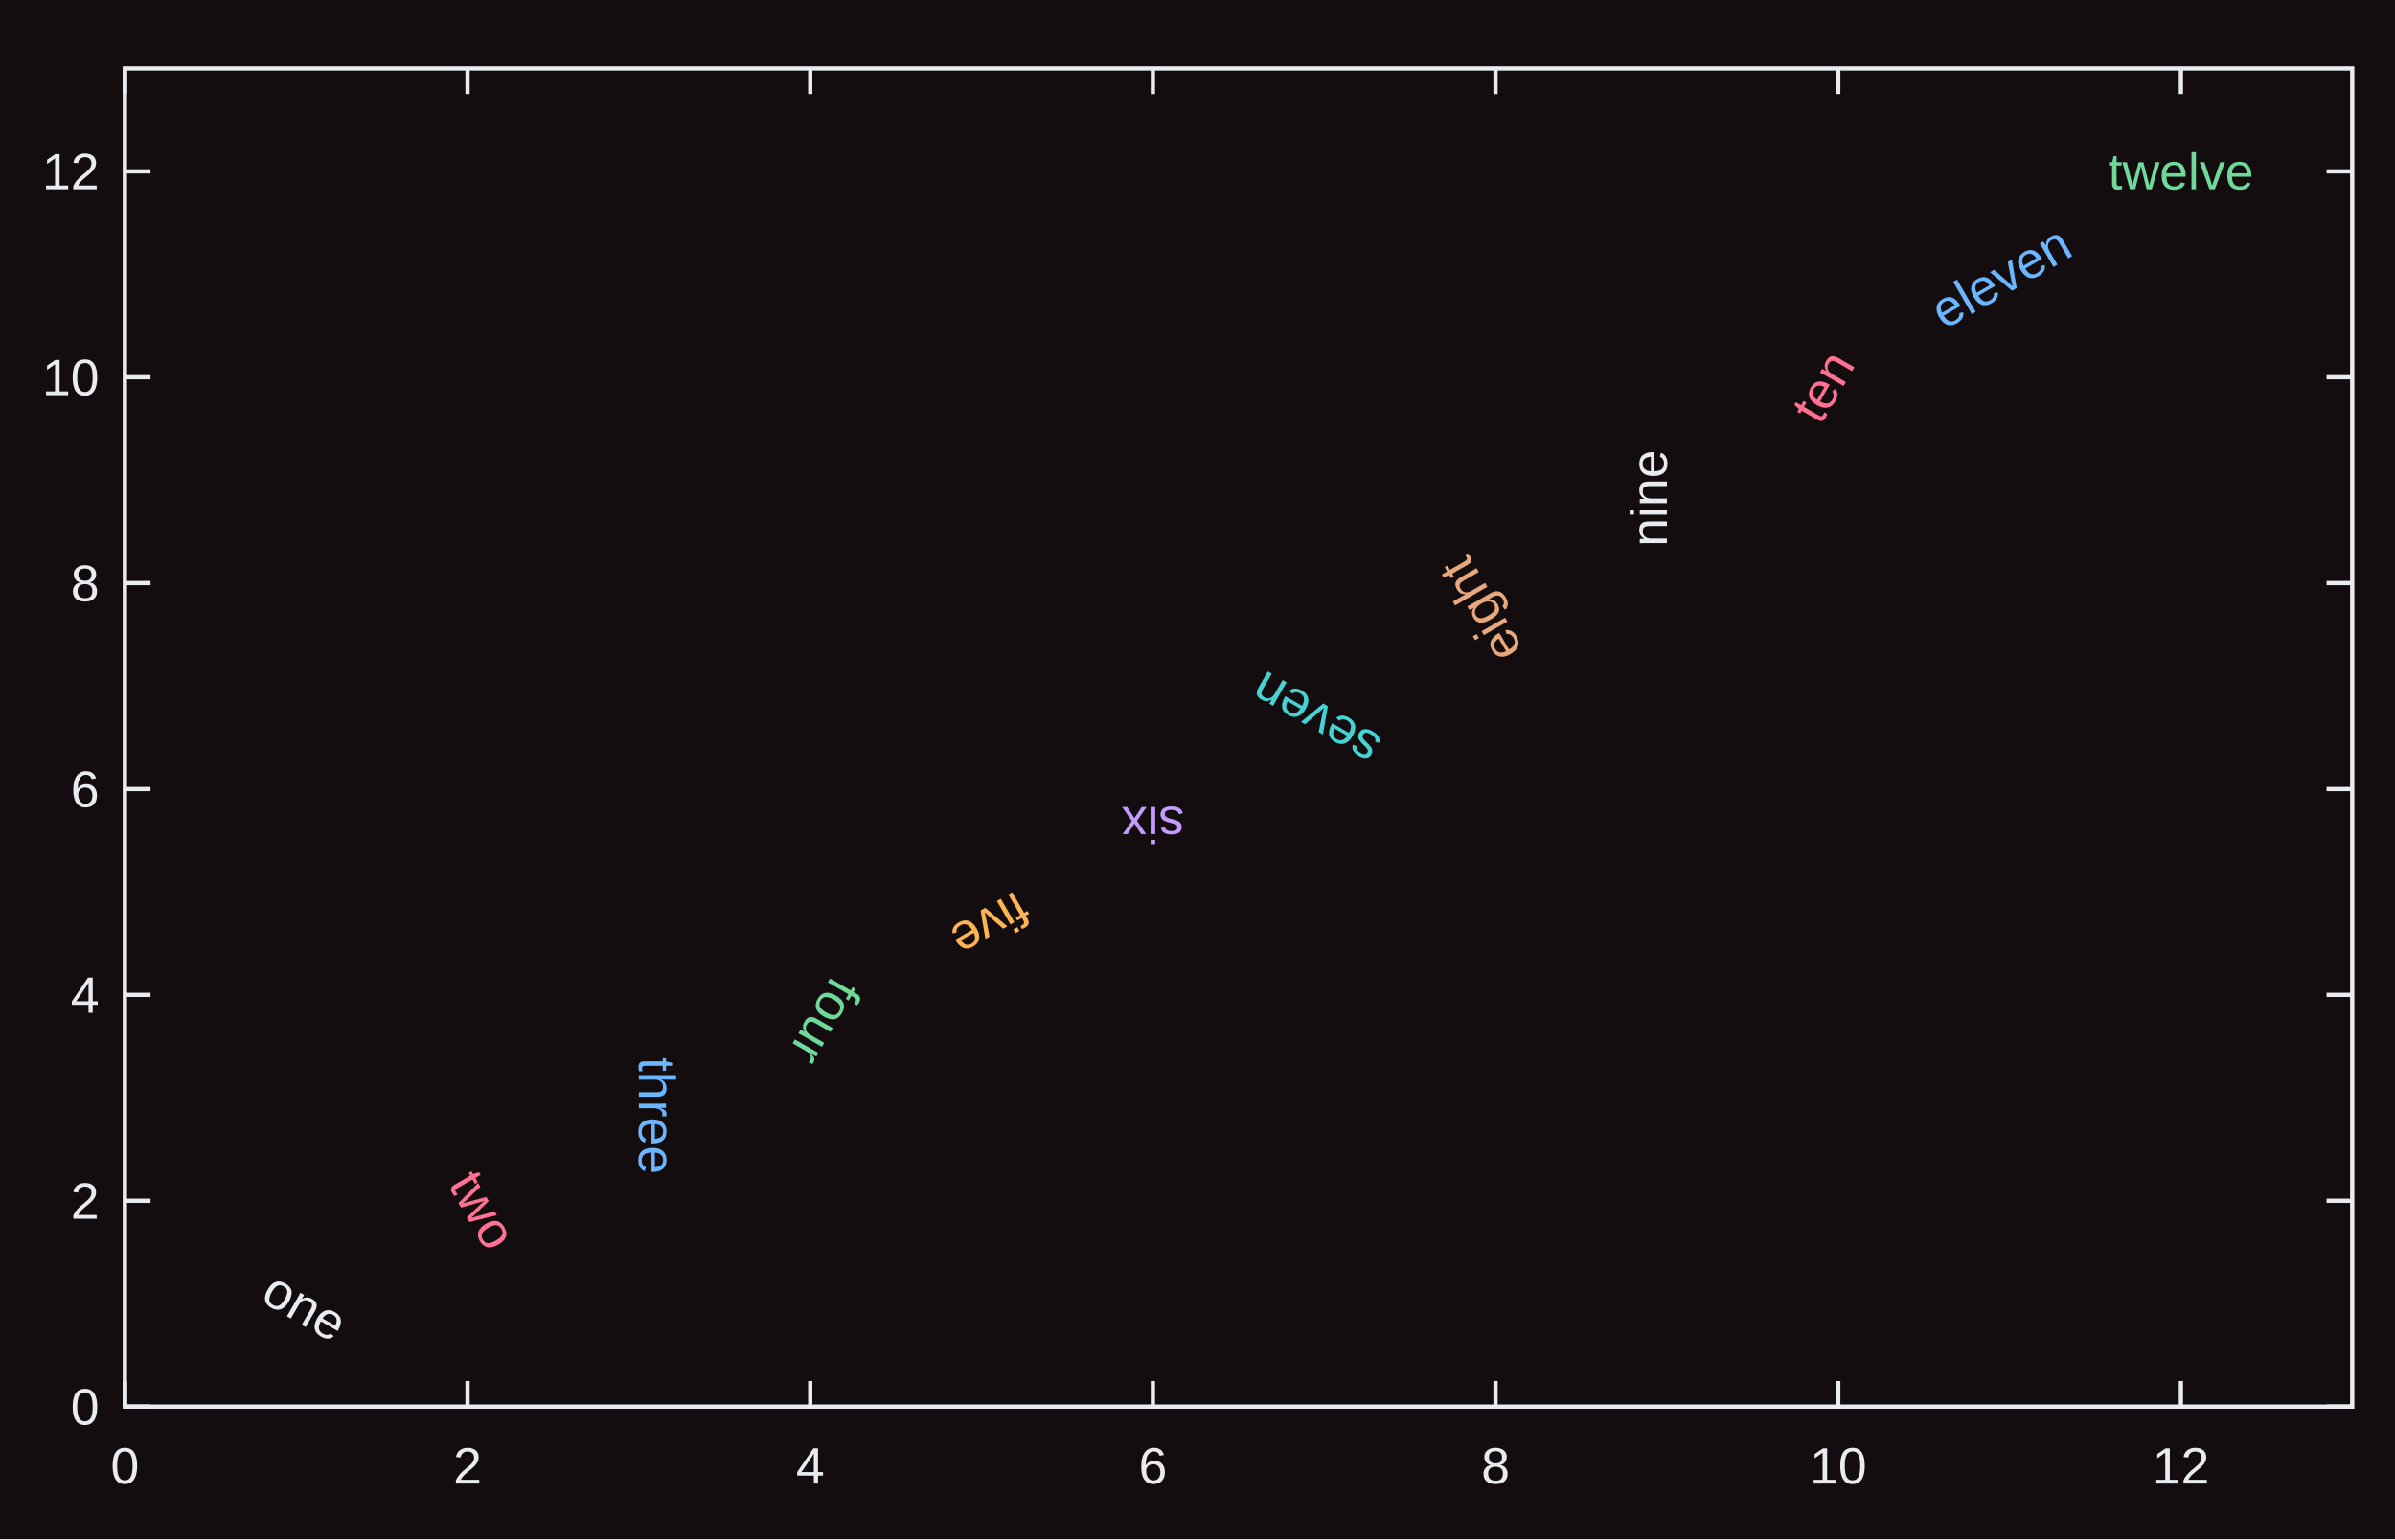
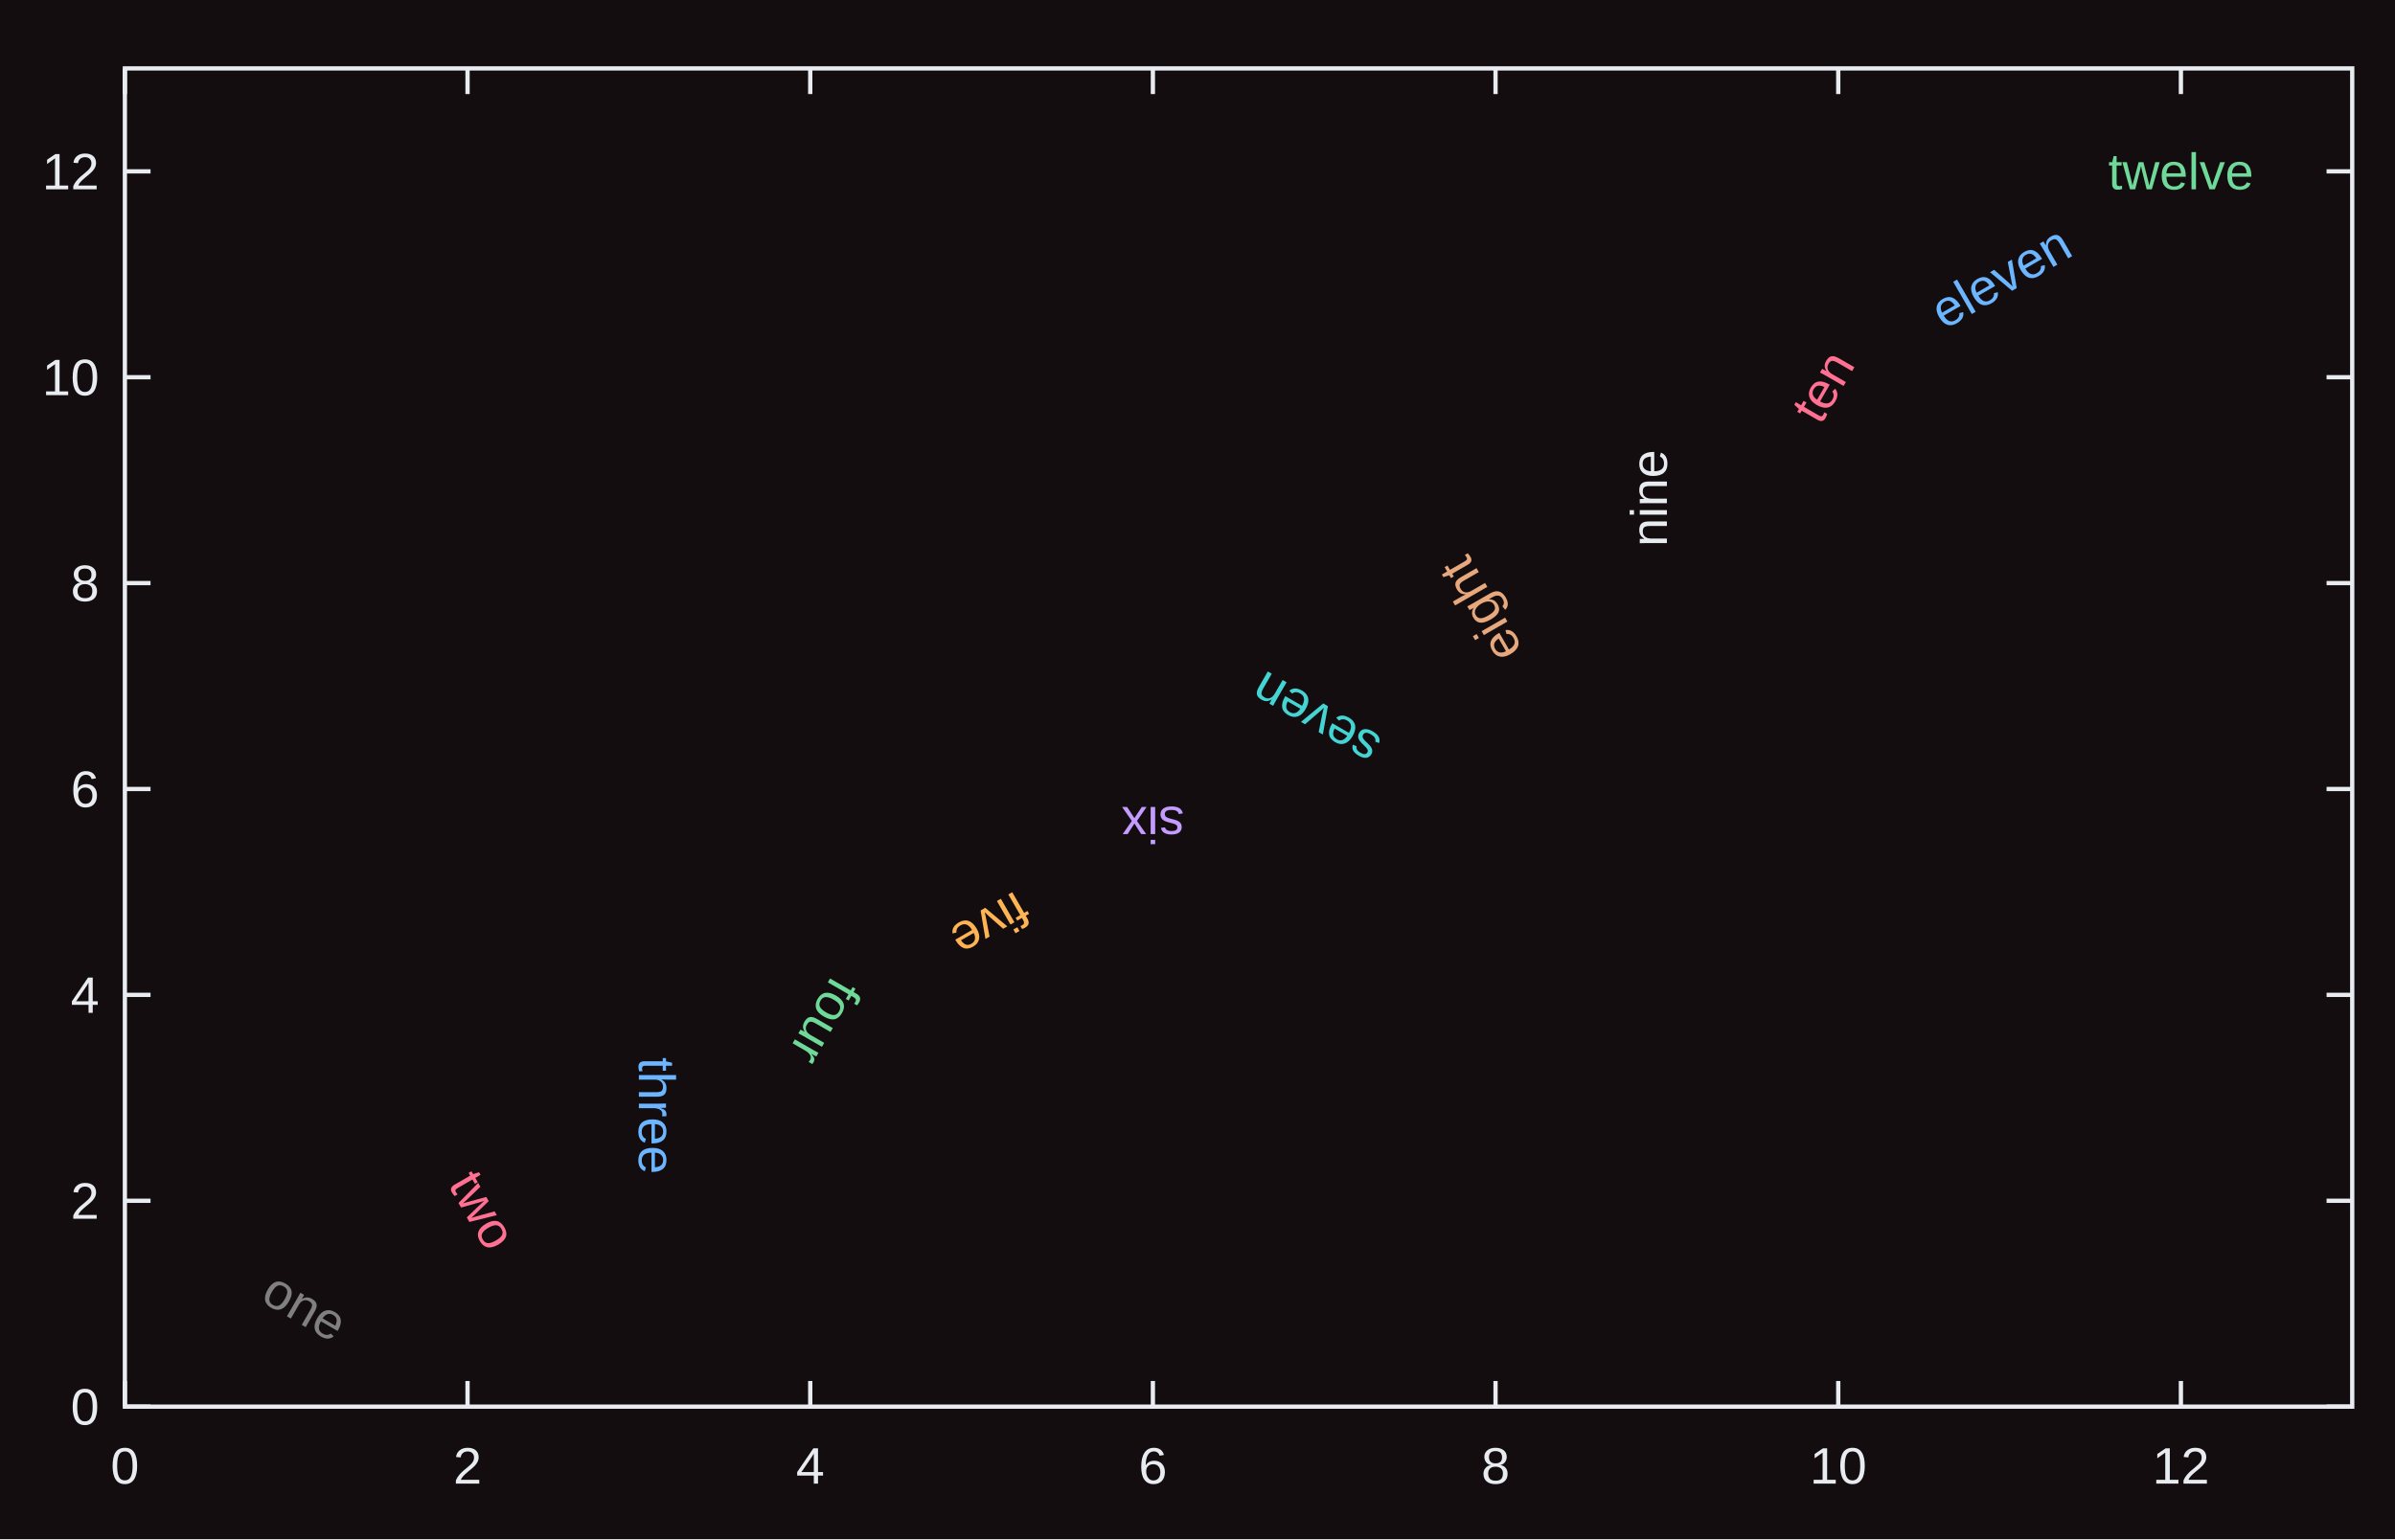
<svg xmlns="http://www.w3.org/2000/svg" width="560" height="360" viewBox="0 0 560 360" font-family="Arial,Helvetica,sans-serif" font-size="12" fill="#e8ecf0" data-theme="night" data-frame="#e8ecf0" data-grid-color="#5c4950">
  <rect x="0" y="0" width="560" height="360" fill="#130d0f" stroke="none" stroke-width="0" />
  <g class="fs-axes" data-area="29.2 550 16 329" data-x="0 1.3e1" data-y="0 1.3e1" data-log="0 0" data-grid="0" data-font-size="12" data-xformat="%h" data-yformat="%h">
    <g class="fs-grid" display="none">
      <polyline fill="none" stroke="#5c4950" stroke-width="0.5" stroke-dasharray="2,3" points="29.2,329 29.2,16" />
      <polyline fill="none" stroke="#5c4950" stroke-width="0.5" stroke-dasharray="2,3" points="109.32,329 109.32,16" />
      <polyline fill="none" stroke="#5c4950" stroke-width="0.5" stroke-dasharray="2,3" points="189.45,329 189.45,16" />
      <polyline fill="none" stroke="#5c4950" stroke-width="0.5" stroke-dasharray="2,3" points="269.57,329 269.57,16" />
      <polyline fill="none" stroke="#5c4950" stroke-width="0.5" stroke-dasharray="2,3" points="349.69,329 349.69,16" />
      <polyline fill="none" stroke="#5c4950" stroke-width="0.5" stroke-dasharray="2,3" points="429.82,329 429.82,16" />
      <polyline fill="none" stroke="#5c4950" stroke-width="0.5" stroke-dasharray="2,3" points="509.94,329 509.94,16" />
      <polyline fill="none" stroke="#5c4950" stroke-width="0.5" stroke-dasharray="2,3" points="29.2,329 550,329" />
      <polyline fill="none" stroke="#5c4950" stroke-width="0.5" stroke-dasharray="2,3" points="29.2,280.85 550,280.85" />
      <polyline fill="none" stroke="#5c4950" stroke-width="0.5" stroke-dasharray="2,3" points="29.2,232.69 550,232.69" />
      <polyline fill="none" stroke="#5c4950" stroke-width="0.5" stroke-dasharray="2,3" points="29.2,184.54 550,184.54" />
      <polyline fill="none" stroke="#5c4950" stroke-width="0.5" stroke-dasharray="2,3" points="29.2,136.38 550,136.38" />
      <polyline fill="none" stroke="#5c4950" stroke-width="0.5" stroke-dasharray="2,3" points="29.2,88.23 550,88.23" />
      <polyline fill="none" stroke="#5c4950" stroke-width="0.5" stroke-dasharray="2,3" points="29.2,40.08 550,40.08" />
    </g>
    <svg class="fs-plot" x="29.2" y="16" width="520.8" height="313" viewBox="0 0 1 1" preserveAspectRatio="none" overflow="hidden">
      <g class="fs-series" data-series="1">
</g>
    </svg>
    <svg class="fs-labels" x="29.2" y="16" width="520.8" height="313" viewBox="0 0 520.8 313" overflow="hidden">
-       <text class="fs-label" data-series="1" data-u="0.076923" data-v="0.923077" data-dx="0" data-dy="4.2" x="40.06" y="293.12" text-anchor="middle" data-rotate="30" transform="rotate(30 40.06 293.12)" fill="#e8ecf0">one</text>
+       <text class="fs-label" data-series="1" data-u="0.076923" data-v="0.923077" data-dx="0" data-dy="4.2" x="40.06" y="293.12" text-anchor="middle" data-rotate="30" transform="rotate(30 40.06 293.12)" fill="#808080">one</text>
      <text class="fs-label" data-series="1" data-u="0.153846" data-v="0.846154" data-dx="0" data-dy="4.2" x="80.12" y="269.05" text-anchor="middle" data-rotate="60" transform="rotate(60 80.12 269.05)" fill="#ff7092">two</text>
      <text class="fs-label" data-series="1" data-u="0.230769" data-v="0.769231" data-dx="0" data-dy="4.2" x="120.18" y="244.97" text-anchor="middle" data-rotate="90" transform="rotate(90 120.18 244.97)" fill="#6cb6ff">three</text>
      <text class="fs-label" data-series="1" data-u="0.307692" data-v="0.692308" data-dx="0" data-dy="4.2" x="160.25" y="220.89" text-anchor="middle" data-rotate="120" transform="rotate(120 160.25 220.89)" fill="#6fd99a">four</text>
      <text class="fs-label" data-series="1" data-u="0.384615" data-v="0.615385" data-dx="0" data-dy="4.2" x="200.31" y="196.82" text-anchor="middle" data-rotate="150" transform="rotate(150 200.31 196.82)" fill="#ffb454">five</text>
      <text class="fs-label" data-series="1" data-u="0.461538" data-v="0.538462" data-dx="0" data-dy="4.2" x="240.37" y="172.74" text-anchor="middle" data-rotate="180" transform="rotate(180 240.37 172.74)" fill="#c49bff">six</text>
      <text class="fs-label" data-series="1" data-u="0.538462" data-v="0.461538" data-dx="0" data-dy="4.2" x="280.43" y="148.66" text-anchor="middle" data-rotate="210" transform="rotate(210 280.43 148.66)" fill="#45d4d4">seven</text>
      <text class="fs-label" data-series="1" data-u="0.615385" data-v="0.384615" data-dx="0" data-dy="4.2" x="320.49" y="124.58" text-anchor="middle" data-rotate="240" transform="rotate(240 320.49 124.58)" fill="#e6a87c">eight</text>
      <text class="fs-label" data-series="1" data-u="0.692308" data-v="0.307692" data-dx="0" data-dy="4.2" x="360.55" y="100.51" text-anchor="middle" data-rotate="270" transform="rotate(270 360.55 100.51)" fill="#e8ecf0">nine</text>
      <text class="fs-label" data-series="1" data-u="0.769231" data-v="0.230769" data-dx="0" data-dy="4.2" x="400.62" y="76.43" text-anchor="middle" data-rotate="300" transform="rotate(300 400.62 76.43)" fill="#ff7092">ten</text>
      <text class="fs-label" data-series="1" data-u="0.846154" data-v="0.153846" data-dx="0" data-dy="4.2" x="440.68" y="52.35" text-anchor="middle" data-rotate="330" transform="rotate(330 440.68 52.35)" fill="#6cb6ff">eleven</text>
      <text class="fs-label" data-series="1" data-u="0.923077" data-v="0.076923" data-dx="0" data-dy="4.2" x="480.74" y="28.28" text-anchor="middle" data-rotate="360" transform="rotate(360 480.74 28.28)" fill="#6fd99a">twelve</text>
    </svg>
    <rect x="29.2" y="16" width="520.8" height="313" fill="none" stroke="#e8ecf0" stroke-width="1" />
    <g class="fs-xticks">
      <polyline fill="none" stroke="#e8ecf0" stroke-width="1" points="29.2,329 29.2,323" />
      <polyline fill="none" stroke="#e8ecf0" stroke-width="1" points="29.2,16 29.2,22" />
      <text x="29.2" y="347" text-anchor="middle">0</text>
      <polyline fill="none" stroke="#e8ecf0" stroke-width="1" points="109.32,329 109.32,323" />
      <polyline fill="none" stroke="#e8ecf0" stroke-width="1" points="109.32,16 109.32,22" />
      <text x="109.32" y="347" text-anchor="middle">2</text>
      <polyline fill="none" stroke="#e8ecf0" stroke-width="1" points="189.45,329 189.45,323" />
      <polyline fill="none" stroke="#e8ecf0" stroke-width="1" points="189.45,16 189.45,22" />
      <text x="189.45" y="347" text-anchor="middle">4</text>
      <polyline fill="none" stroke="#e8ecf0" stroke-width="1" points="269.57,329 269.57,323" />
      <polyline fill="none" stroke="#e8ecf0" stroke-width="1" points="269.57,16 269.57,22" />
      <text x="269.57" y="347" text-anchor="middle">6</text>
      <polyline fill="none" stroke="#e8ecf0" stroke-width="1" points="349.69,329 349.69,323" />
      <polyline fill="none" stroke="#e8ecf0" stroke-width="1" points="349.69,16 349.69,22" />
      <text x="349.69" y="347" text-anchor="middle">8</text>
      <polyline fill="none" stroke="#e8ecf0" stroke-width="1" points="429.82,329 429.82,323" />
      <polyline fill="none" stroke="#e8ecf0" stroke-width="1" points="429.82,16 429.82,22" />
      <text x="429.82" y="347" text-anchor="middle">10</text>
      <polyline fill="none" stroke="#e8ecf0" stroke-width="1" points="509.94,329 509.94,323" />
      <polyline fill="none" stroke="#e8ecf0" stroke-width="1" points="509.94,16 509.94,22" />
      <text x="509.94" y="347" text-anchor="middle">12</text>
    </g>
    <g class="fs-yticks">
      <polyline fill="none" stroke="#e8ecf0" stroke-width="1" points="29.2,329 35.2,329" />
      <polyline fill="none" stroke="#e8ecf0" stroke-width="1" points="550,329 544,329" />
      <text x="23.2" y="333.2" text-anchor="end">0</text>
      <polyline fill="none" stroke="#e8ecf0" stroke-width="1" points="29.2,280.85 35.2,280.85" />
      <polyline fill="none" stroke="#e8ecf0" stroke-width="1" points="550,280.85 544,280.85" />
      <text x="23.2" y="285.05" text-anchor="end">2</text>
      <polyline fill="none" stroke="#e8ecf0" stroke-width="1" points="29.2,232.69 35.2,232.69" />
      <polyline fill="none" stroke="#e8ecf0" stroke-width="1" points="550,232.69 544,232.69" />
      <text x="23.2" y="236.89" text-anchor="end">4</text>
      <polyline fill="none" stroke="#e8ecf0" stroke-width="1" points="29.2,184.54 35.2,184.54" />
      <polyline fill="none" stroke="#e8ecf0" stroke-width="1" points="550,184.54 544,184.54" />
      <text x="23.2" y="188.74" text-anchor="end">6</text>
      <polyline fill="none" stroke="#e8ecf0" stroke-width="1" points="29.2,136.38 35.2,136.38" />
      <polyline fill="none" stroke="#e8ecf0" stroke-width="1" points="550,136.38 544,136.38" />
      <text x="23.2" y="140.58" text-anchor="end">8</text>
      <polyline fill="none" stroke="#e8ecf0" stroke-width="1" points="29.2,88.23 35.2,88.23" />
      <polyline fill="none" stroke="#e8ecf0" stroke-width="1" points="550,88.23 544,88.23" />
      <text x="23.2" y="92.43" text-anchor="end">10</text>
      <polyline fill="none" stroke="#e8ecf0" stroke-width="1" points="29.2,40.08 35.2,40.08" />
      <polyline fill="none" stroke="#e8ecf0" stroke-width="1" points="550,40.08 544,40.08" />
      <text x="23.2" y="44.28" text-anchor="end">12</text>
    </g>
  </g>
</svg>
